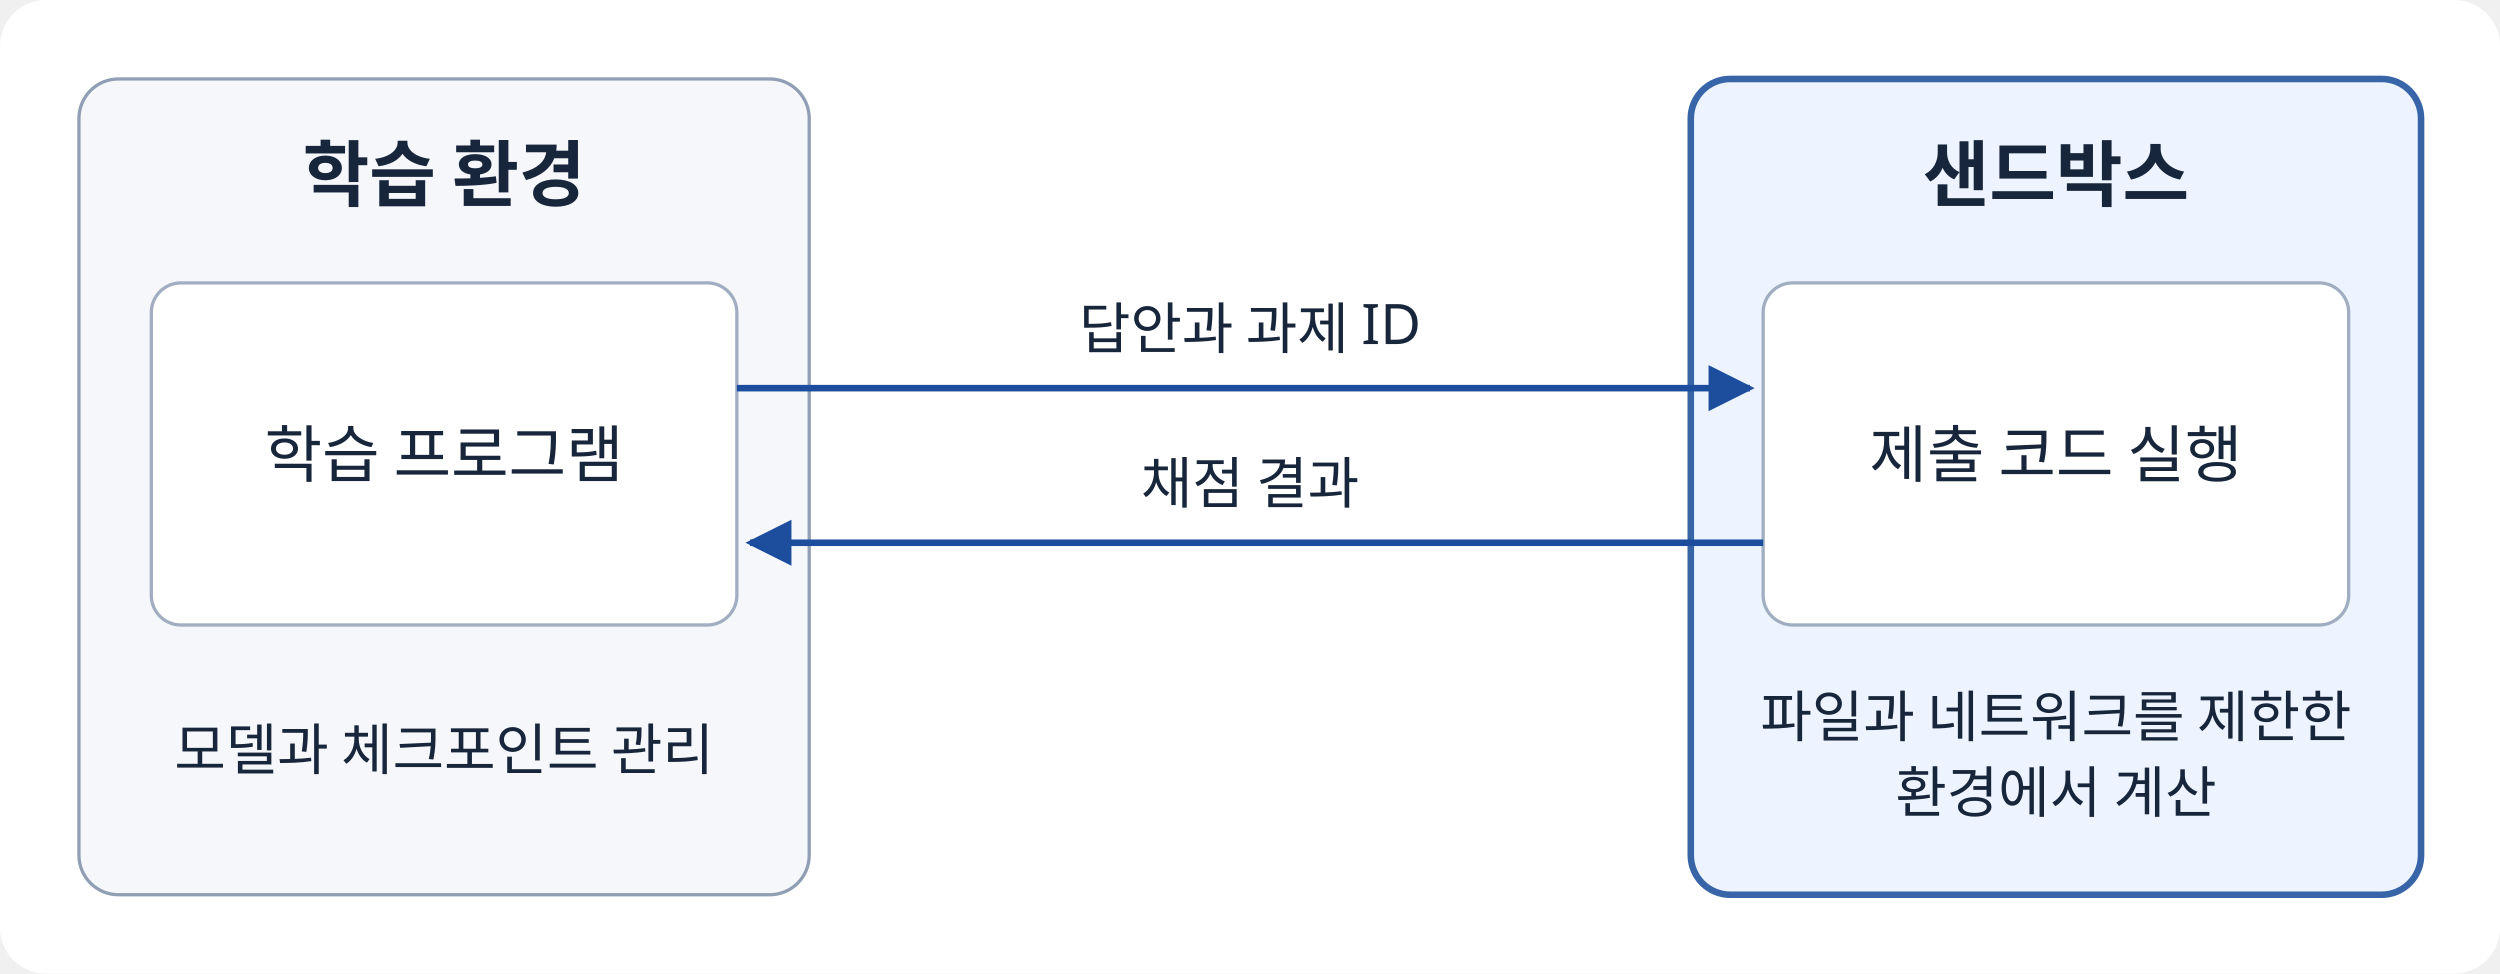
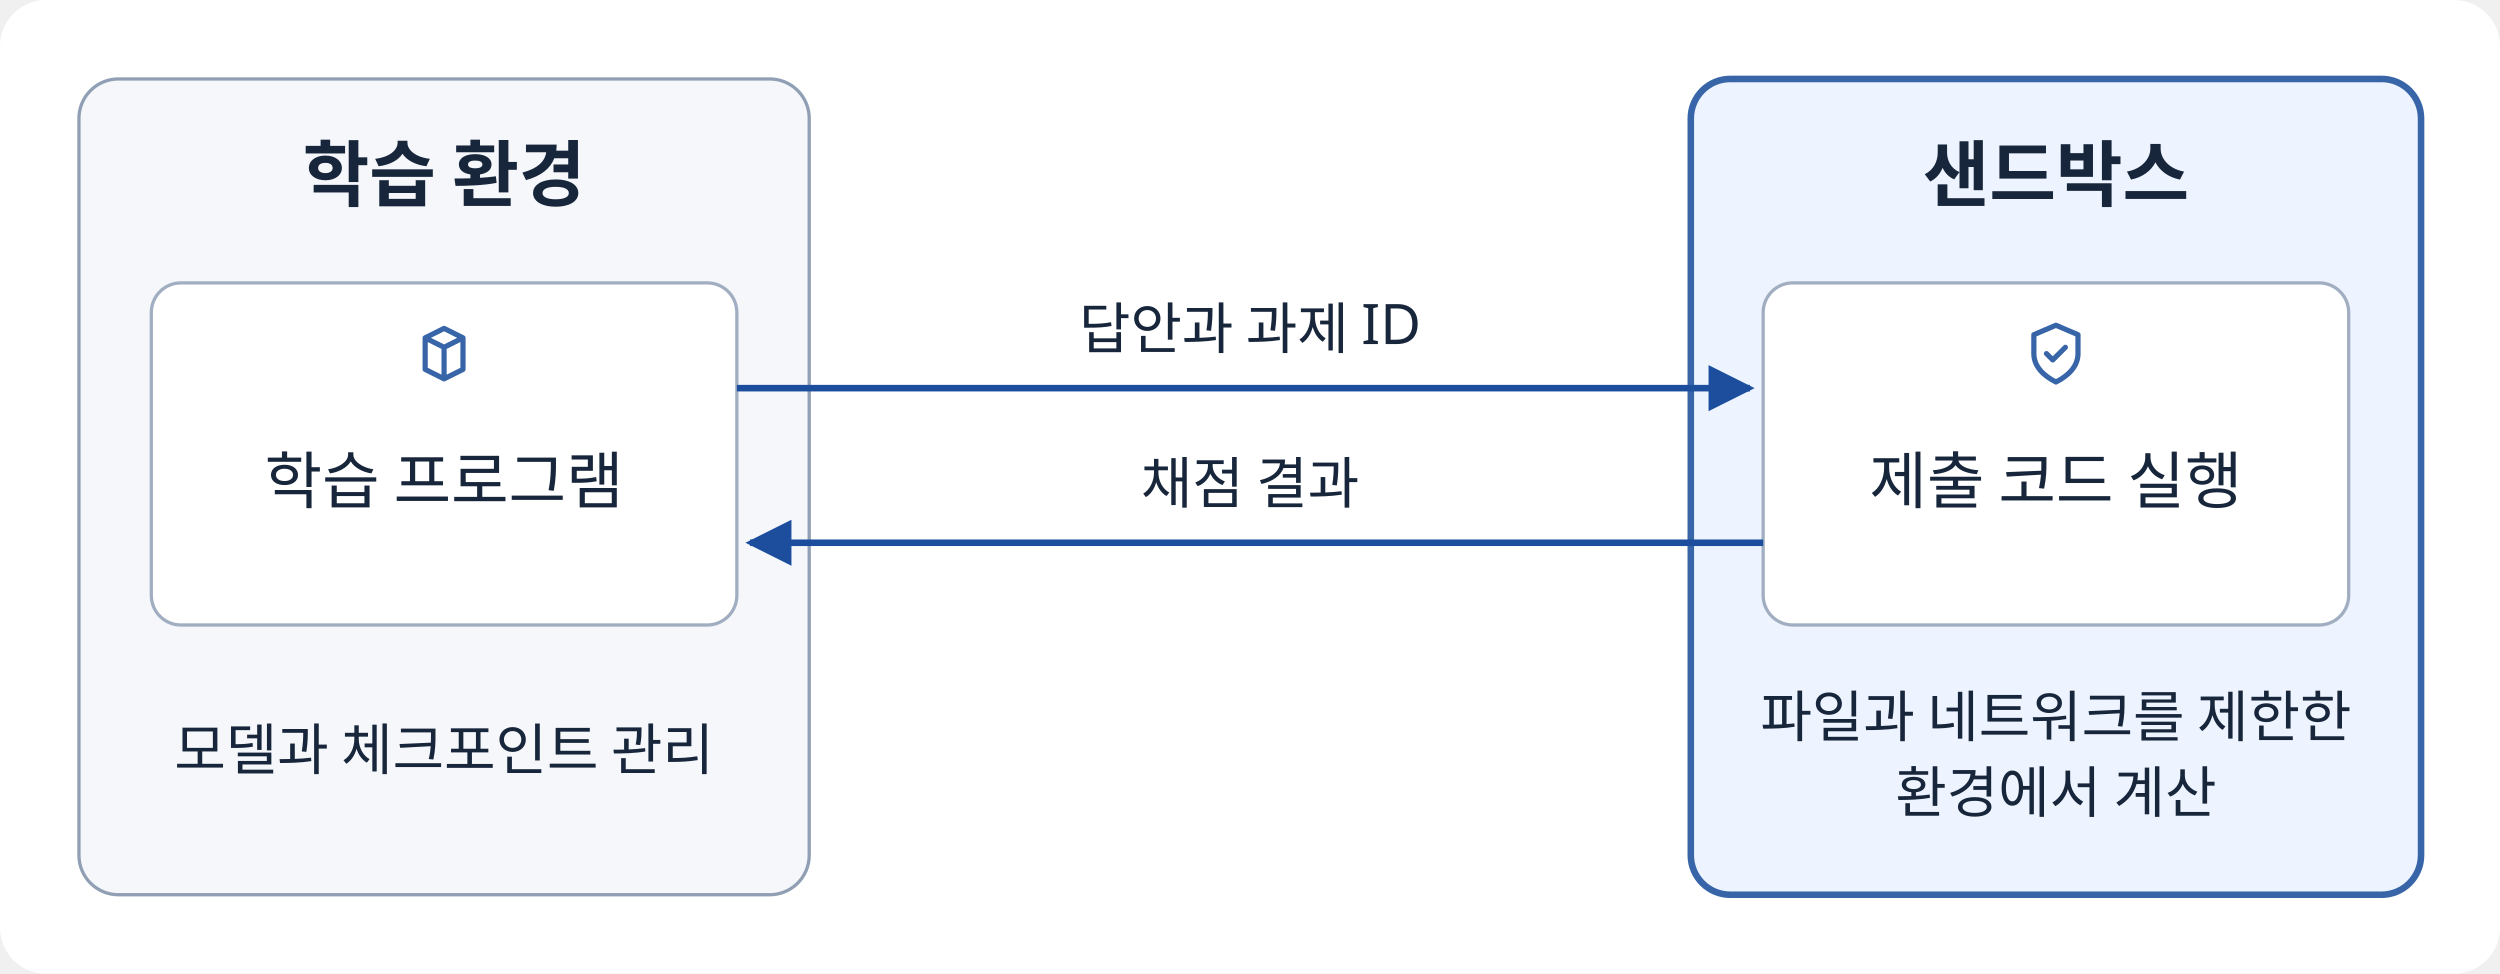
<svg xmlns="http://www.w3.org/2000/svg" width="760px" height="296px" viewBox="0 0 760 296" role="img" aria-labelledby="title description">
  <defs>
    <marker id="arrow" viewBox="0 0 10 10" refX="9" refY="5" markerWidth="7" markerHeight="7" orient="auto">
      <path d="M 0 0 L 10 5 L 0 10 z" fill="#1d4e9e" />
    </marker>
  </defs>
  <rect width="760" height="296" rx="14" fill="#fff" />
  <g font-family="system-ui, 'Noto Sans KR', 'NanumGothic', sans-serif" fill="#18263b" text-anchor="middle">
    <rect x="24" y="24" width="222" height="248" rx="12" fill="#f5f7fb" stroke="#909fb3" />
    <rect x="514" y="24" width="222" height="248" rx="12" fill="#edf4ff" stroke="#3765a8" stroke-width="2" />
    <g font-size="22" font-weight="700">
      <text x="135" y="61">학습 환경</text>
      <text x="625" y="61">샌드박스</text>
    </g>
    <g fill="#fff" stroke="#a1aec1">
      <rect x="46" y="86" width="178" height="104" rx="9" />
      <rect x="536" y="86" width="178" height="104" rx="9" />
    </g>
+     <g transform="translate(123.5 96) scale(0.958333)" fill="none" stroke="#3765a8" stroke-width="1.65" stroke-linecap="round" stroke-linejoin="round" aria-hidden="true">
+       <path d="M6 7l6-3 6 3v10l-6 3-6-3zM6 7l6 3 6-3M12 10v10" />
+     </g>
+     <g transform="translate(613.5 96) scale(0.958333)" fill="none" stroke="#3765a8" stroke-width="1.65" stroke-linecap="round" stroke-linejoin="round" aria-hidden="true">
+       <path d="M12 3l7 3v6c0 4-3 7-7 9-4-2-7-5-7-9V6zM9 12l2 2 4-4" />
+     </g>
    <g font-size="19">
-       <text x="135" y="145">학습 프로그램</text>
-       <text x="625" y="145">제출 코드 실행</text>
+       <text x="135" y="153">학습 프로그램</text>
+       <text x="625" y="153">제출 코드 실행</text>
    </g>
    <g stroke="#1d4e9e" stroke-width="2" marker-end="url(#arrow)">
      <path d="M 224 118 H 532" />
      <path d="M 536 165 H 228" />
    </g>
    <g font-size="17">
      <text x="380" y="106">답안과 과제 ID</text>
      <text x="380" y="153">채점 결과</text>
      <text x="135" y="234">모델과 체크포인트 관리</text>
      <text x="625" y="224">파일과 네트워크를 제한한</text>
      <text x="625" y="247">환경에서 계산</text>
    </g>
  </g>
</svg>
